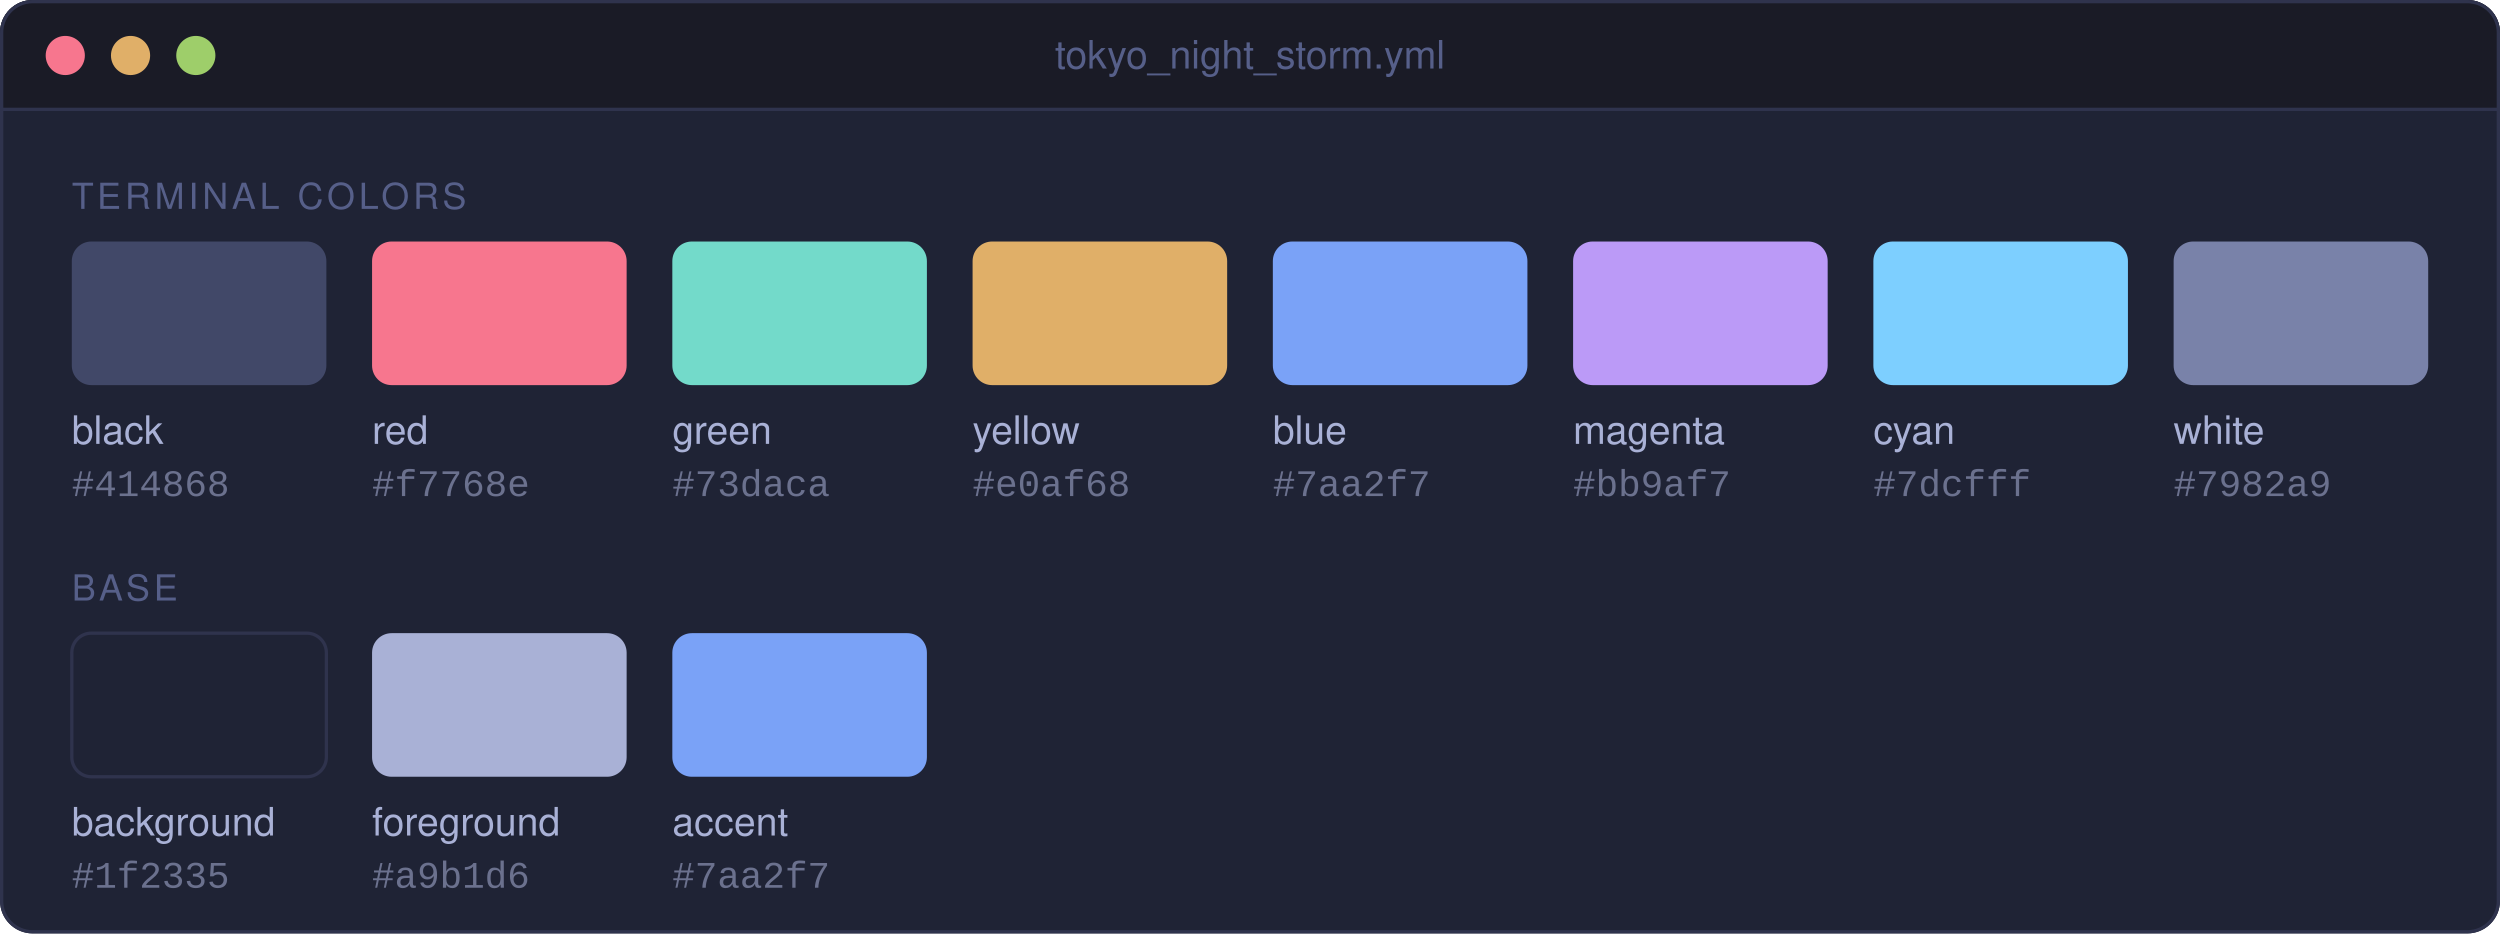
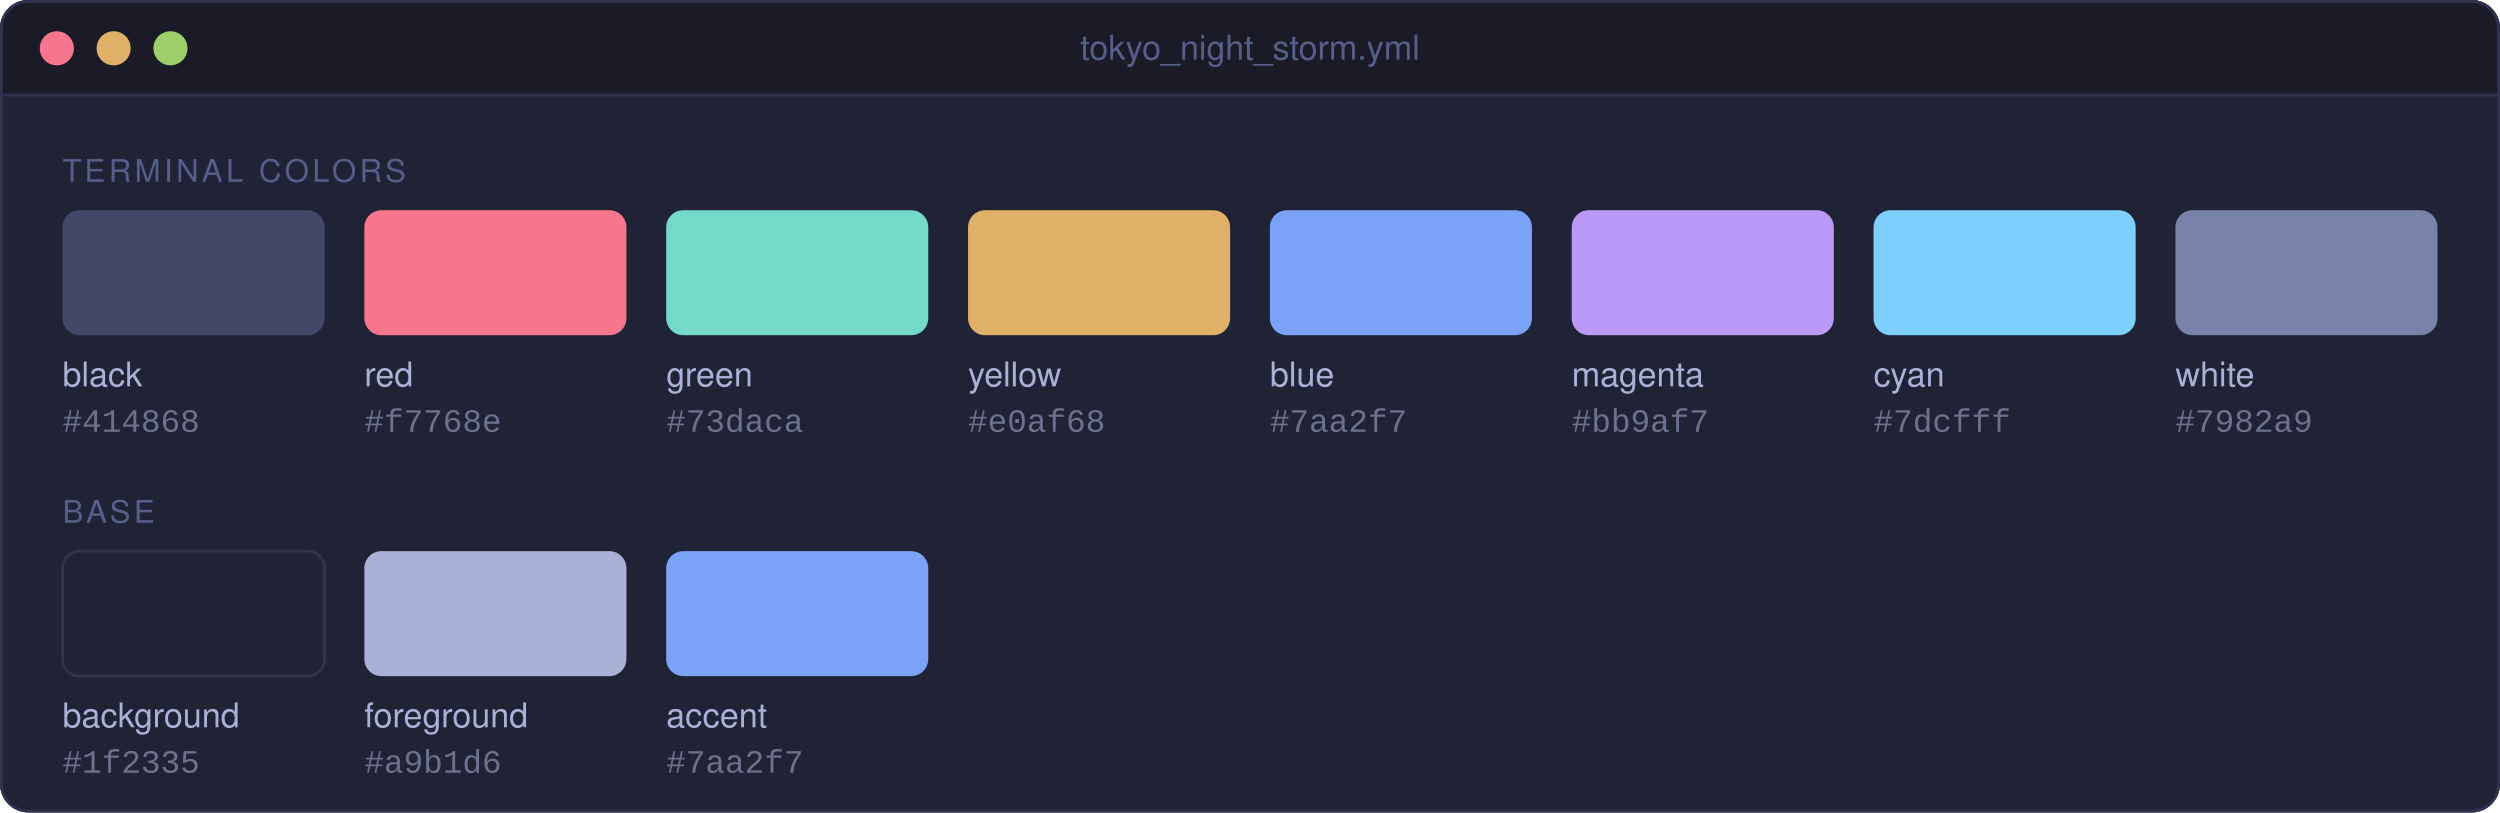
- <svg xmlns="http://www.w3.org/2000/svg" width="766" height="286" viewBox="0 0 766 286" role="img" aria-labelledby="t d">
+ <svg xmlns="http://www.w3.org/2000/svg" width="880" height="286" viewBox="0 0 880 286" role="img" aria-labelledby="t d">
  <defs>
    <clipPath id="w">
-       <rect width="766" height="286" rx="10" />
+       <rect width="880" height="286" rx="10" />
    </clipPath>
  </defs>
  <g clip-path="url(#w)">
-     <rect width="766" height="286" fill="#1f2335" />
-     <rect width="766" height="34" fill="#1a1b26" />
-     <line x1="0" y1="33.5" x2="766" y2="33.5" stroke="#2f334d" />
+     <rect width="880" height="286" fill="#1f2335" />
+     <rect width="880" height="34" fill="#1a1b26" />
+     <line x1="0" y1="33.5" x2="880" y2="33.5" stroke="#2f334d" />
    <circle cx="20" cy="17.0" r="6" fill="#f7768e" />
    <circle cx="40" cy="17.0" r="6" fill="#e0af68" />
    <circle cx="60" cy="17.0" r="6" fill="#9ece6a" />
-     <text x="383.0" y="21.0" text-anchor="middle" font-family="-apple-system, BlinkMacSystemFont, 'Segoe UI', Helvetica, Arial, sans-serif" font-size="12" fill="#565f89">tokyo_night_storm.yml</text>
+     <text x="440.0" y="21.0" text-anchor="middle" font-family="-apple-system, BlinkMacSystemFont, 'Segoe UI', Helvetica, Arial, sans-serif" font-size="12" fill="#565f89">tokyo_night_storm.yml</text>
  </g>
-   <rect x="0.5" y="0.5" width="765" height="285" rx="9.5" fill="none" stroke="#2f334d" />
+   <rect x="0.5" y="0.5" width="879" height="285" rx="9.5" fill="none" stroke="#2f334d" />
  <text x="22" y="64" font-family="-apple-system, BlinkMacSystemFont, 'Segoe UI', Helvetica, Arial, sans-serif" font-size="11" letter-spacing="1.2" fill="#565f89">TERMINAL COLORS</text>
-   <rect x="22" y="74" width="78" height="44" rx="6" fill="#414868" />
-   <text x="22" y="136" font-family="-apple-system, BlinkMacSystemFont, 'Segoe UI', Helvetica, Arial, sans-serif" font-size="12" fill="#a9b1d6">black</text>
-   <text x="22" y="152" font-family="ui-monospace, 'SF Mono', SFMono-Regular, Menlo, Monaco, Consolas, 'Liberation Mono', 'DejaVu Sans Mono', monospace" font-size="11.5" fill="#a9b1d6" fill-opacity="0.55">#414868</text>
-   <rect x="114" y="74" width="78" height="44" rx="6" fill="#f7768e" />
-   <text x="114" y="136" font-family="-apple-system, BlinkMacSystemFont, 'Segoe UI', Helvetica, Arial, sans-serif" font-size="12" fill="#a9b1d6">red</text>
-   <text x="114" y="152" font-family="ui-monospace, 'SF Mono', SFMono-Regular, Menlo, Monaco, Consolas, 'Liberation Mono', 'DejaVu Sans Mono', monospace" font-size="11.5" fill="#a9b1d6" fill-opacity="0.55">#f7768e</text>
-   <rect x="206" y="74" width="78" height="44" rx="6" fill="#73daca" />
-   <text x="206" y="136" font-family="-apple-system, BlinkMacSystemFont, 'Segoe UI', Helvetica, Arial, sans-serif" font-size="12" fill="#a9b1d6">green</text>
-   <text x="206" y="152" font-family="ui-monospace, 'SF Mono', SFMono-Regular, Menlo, Monaco, Consolas, 'Liberation Mono', 'DejaVu Sans Mono', monospace" font-size="11.5" fill="#a9b1d6" fill-opacity="0.55">#73daca</text>
-   <rect x="298" y="74" width="78" height="44" rx="6" fill="#e0af68" />
-   <text x="298" y="136" font-family="-apple-system, BlinkMacSystemFont, 'Segoe UI', Helvetica, Arial, sans-serif" font-size="12" fill="#a9b1d6">yellow</text>
-   <text x="298" y="152" font-family="ui-monospace, 'SF Mono', SFMono-Regular, Menlo, Monaco, Consolas, 'Liberation Mono', 'DejaVu Sans Mono', monospace" font-size="11.5" fill="#a9b1d6" fill-opacity="0.55">#e0af68</text>
-   <rect x="390" y="74" width="78" height="44" rx="6" fill="#7aa2f7" />
-   <text x="390" y="136" font-family="-apple-system, BlinkMacSystemFont, 'Segoe UI', Helvetica, Arial, sans-serif" font-size="12" fill="#a9b1d6">blue</text>
-   <text x="390" y="152" font-family="ui-monospace, 'SF Mono', SFMono-Regular, Menlo, Monaco, Consolas, 'Liberation Mono', 'DejaVu Sans Mono', monospace" font-size="11.5" fill="#a9b1d6" fill-opacity="0.55">#7aa2f7</text>
-   <rect x="482" y="74" width="78" height="44" rx="6" fill="#bb9af7" />
-   <text x="482" y="136" font-family="-apple-system, BlinkMacSystemFont, 'Segoe UI', Helvetica, Arial, sans-serif" font-size="12" fill="#a9b1d6">magenta</text>
-   <text x="482" y="152" font-family="ui-monospace, 'SF Mono', SFMono-Regular, Menlo, Monaco, Consolas, 'Liberation Mono', 'DejaVu Sans Mono', monospace" font-size="11.5" fill="#a9b1d6" fill-opacity="0.55">#bb9af7</text>
-   <rect x="574" y="74" width="78" height="44" rx="6" fill="#7dcfff" />
-   <text x="574" y="136" font-family="-apple-system, BlinkMacSystemFont, 'Segoe UI', Helvetica, Arial, sans-serif" font-size="12" fill="#a9b1d6">cyan</text>
-   <text x="574" y="152" font-family="ui-monospace, 'SF Mono', SFMono-Regular, Menlo, Monaco, Consolas, 'Liberation Mono', 'DejaVu Sans Mono', monospace" font-size="11.5" fill="#a9b1d6" fill-opacity="0.55">#7dcfff</text>
-   <rect x="666" y="74" width="78" height="44" rx="6" fill="#7982a9" />
-   <text x="666" y="136" font-family="-apple-system, BlinkMacSystemFont, 'Segoe UI', Helvetica, Arial, sans-serif" font-size="12" fill="#a9b1d6">white</text>
-   <text x="666" y="152" font-family="ui-monospace, 'SF Mono', SFMono-Regular, Menlo, Monaco, Consolas, 'Liberation Mono', 'DejaVu Sans Mono', monospace" font-size="11.5" fill="#a9b1d6" fill-opacity="0.55">#7982a9</text>
+   <rect x="22.0" y="74" width="92.25" height="44" rx="6" fill="#414868" />
+   <text x="22.0" y="136" font-family="-apple-system, BlinkMacSystemFont, 'Segoe UI', Helvetica, Arial, sans-serif" font-size="12" fill="#a9b1d6">black</text>
+   <text x="22.0" y="152" font-family="ui-monospace, 'SF Mono', SFMono-Regular, Menlo, Monaco, Consolas, 'Liberation Mono', 'DejaVu Sans Mono', monospace" font-size="11.5" fill="#a9b1d6" fill-opacity="0.55">#414868</text>
+   <rect x="128.25" y="74" width="92.25" height="44" rx="6" fill="#f7768e" />
+   <text x="128.25" y="136" font-family="-apple-system, BlinkMacSystemFont, 'Segoe UI', Helvetica, Arial, sans-serif" font-size="12" fill="#a9b1d6">red</text>
+   <text x="128.25" y="152" font-family="ui-monospace, 'SF Mono', SFMono-Regular, Menlo, Monaco, Consolas, 'Liberation Mono', 'DejaVu Sans Mono', monospace" font-size="11.5" fill="#a9b1d6" fill-opacity="0.55">#f7768e</text>
+   <rect x="234.5" y="74" width="92.25" height="44" rx="6" fill="#73daca" />
+   <text x="234.5" y="136" font-family="-apple-system, BlinkMacSystemFont, 'Segoe UI', Helvetica, Arial, sans-serif" font-size="12" fill="#a9b1d6">green</text>
+   <text x="234.5" y="152" font-family="ui-monospace, 'SF Mono', SFMono-Regular, Menlo, Monaco, Consolas, 'Liberation Mono', 'DejaVu Sans Mono', monospace" font-size="11.5" fill="#a9b1d6" fill-opacity="0.55">#73daca</text>
+   <rect x="340.75" y="74" width="92.25" height="44" rx="6" fill="#e0af68" />
+   <text x="340.75" y="136" font-family="-apple-system, BlinkMacSystemFont, 'Segoe UI', Helvetica, Arial, sans-serif" font-size="12" fill="#a9b1d6">yellow</text>
+   <text x="340.75" y="152" font-family="ui-monospace, 'SF Mono', SFMono-Regular, Menlo, Monaco, Consolas, 'Liberation Mono', 'DejaVu Sans Mono', monospace" font-size="11.5" fill="#a9b1d6" fill-opacity="0.55">#e0af68</text>
+   <rect x="447.0" y="74" width="92.25" height="44" rx="6" fill="#7aa2f7" />
+   <text x="447.0" y="136" font-family="-apple-system, BlinkMacSystemFont, 'Segoe UI', Helvetica, Arial, sans-serif" font-size="12" fill="#a9b1d6">blue</text>
+   <text x="447.0" y="152" font-family="ui-monospace, 'SF Mono', SFMono-Regular, Menlo, Monaco, Consolas, 'Liberation Mono', 'DejaVu Sans Mono', monospace" font-size="11.5" fill="#a9b1d6" fill-opacity="0.55">#7aa2f7</text>
+   <rect x="553.25" y="74" width="92.25" height="44" rx="6" fill="#bb9af7" />
+   <text x="553.25" y="136" font-family="-apple-system, BlinkMacSystemFont, 'Segoe UI', Helvetica, Arial, sans-serif" font-size="12" fill="#a9b1d6">magenta</text>
+   <text x="553.25" y="152" font-family="ui-monospace, 'SF Mono', SFMono-Regular, Menlo, Monaco, Consolas, 'Liberation Mono', 'DejaVu Sans Mono', monospace" font-size="11.5" fill="#a9b1d6" fill-opacity="0.55">#bb9af7</text>
+   <rect x="659.5" y="74" width="92.25" height="44" rx="6" fill="#7dcfff" />
+   <text x="659.5" y="136" font-family="-apple-system, BlinkMacSystemFont, 'Segoe UI', Helvetica, Arial, sans-serif" font-size="12" fill="#a9b1d6">cyan</text>
+   <text x="659.5" y="152" font-family="ui-monospace, 'SF Mono', SFMono-Regular, Menlo, Monaco, Consolas, 'Liberation Mono', 'DejaVu Sans Mono', monospace" font-size="11.5" fill="#a9b1d6" fill-opacity="0.55">#7dcfff</text>
+   <rect x="765.75" y="74" width="92.25" height="44" rx="6" fill="#7982a9" />
+   <text x="765.75" y="136" font-family="-apple-system, BlinkMacSystemFont, 'Segoe UI', Helvetica, Arial, sans-serif" font-size="12" fill="#a9b1d6">white</text>
+   <text x="765.75" y="152" font-family="ui-monospace, 'SF Mono', SFMono-Regular, Menlo, Monaco, Consolas, 'Liberation Mono', 'DejaVu Sans Mono', monospace" font-size="11.5" fill="#a9b1d6" fill-opacity="0.55">#7982a9</text>
  <text x="22" y="184" font-family="-apple-system, BlinkMacSystemFont, 'Segoe UI', Helvetica, Arial, sans-serif" font-size="11" letter-spacing="1.2" fill="#565f89">BASE</text>
-   <rect x="22" y="194" width="78" height="44" rx="6" fill="#1f2335" stroke="#2f334d" />
-   <text x="22" y="256" font-family="-apple-system, BlinkMacSystemFont, 'Segoe UI', Helvetica, Arial, sans-serif" font-size="12" fill="#a9b1d6">background</text>
-   <text x="22" y="272" font-family="ui-monospace, 'SF Mono', SFMono-Regular, Menlo, Monaco, Consolas, 'Liberation Mono', 'DejaVu Sans Mono', monospace" font-size="11.5" fill="#a9b1d6" fill-opacity="0.55">#1f2335</text>
-   <rect x="114" y="194" width="78" height="44" rx="6" fill="#a9b1d6" />
-   <text x="114" y="256" font-family="-apple-system, BlinkMacSystemFont, 'Segoe UI', Helvetica, Arial, sans-serif" font-size="12" fill="#a9b1d6">foreground</text>
-   <text x="114" y="272" font-family="ui-monospace, 'SF Mono', SFMono-Regular, Menlo, Monaco, Consolas, 'Liberation Mono', 'DejaVu Sans Mono', monospace" font-size="11.5" fill="#a9b1d6" fill-opacity="0.55">#a9b1d6</text>
-   <rect x="206" y="194" width="78" height="44" rx="6" fill="#7aa2f7" />
-   <text x="206" y="256" font-family="-apple-system, BlinkMacSystemFont, 'Segoe UI', Helvetica, Arial, sans-serif" font-size="12" fill="#a9b1d6">accent</text>
-   <text x="206" y="272" font-family="ui-monospace, 'SF Mono', SFMono-Regular, Menlo, Monaco, Consolas, 'Liberation Mono', 'DejaVu Sans Mono', monospace" font-size="11.5" fill="#a9b1d6" fill-opacity="0.55">#7aa2f7</text>
+   <rect x="22.0" y="194" width="92.25" height="44" rx="6" fill="#1f2335" stroke="#2f334d" />
+   <text x="22.0" y="256" font-family="-apple-system, BlinkMacSystemFont, 'Segoe UI', Helvetica, Arial, sans-serif" font-size="12" fill="#a9b1d6">background</text>
+   <text x="22.0" y="272" font-family="ui-monospace, 'SF Mono', SFMono-Regular, Menlo, Monaco, Consolas, 'Liberation Mono', 'DejaVu Sans Mono', monospace" font-size="11.5" fill="#a9b1d6" fill-opacity="0.55">#1f2335</text>
+   <rect x="128.25" y="194" width="92.25" height="44" rx="6" fill="#a9b1d6" />
+   <text x="128.25" y="256" font-family="-apple-system, BlinkMacSystemFont, 'Segoe UI', Helvetica, Arial, sans-serif" font-size="12" fill="#a9b1d6">foreground</text>
+   <text x="128.25" y="272" font-family="ui-monospace, 'SF Mono', SFMono-Regular, Menlo, Monaco, Consolas, 'Liberation Mono', 'DejaVu Sans Mono', monospace" font-size="11.5" fill="#a9b1d6" fill-opacity="0.55">#a9b1d6</text>
+   <rect x="234.5" y="194" width="92.25" height="44" rx="6" fill="#7aa2f7" />
+   <text x="234.5" y="256" font-family="-apple-system, BlinkMacSystemFont, 'Segoe UI', Helvetica, Arial, sans-serif" font-size="12" fill="#a9b1d6">accent</text>
+   <text x="234.5" y="272" font-family="ui-monospace, 'SF Mono', SFMono-Regular, Menlo, Monaco, Consolas, 'Liberation Mono', 'DejaVu Sans Mono', monospace" font-size="11.5" fill="#a9b1d6" fill-opacity="0.55">#7aa2f7</text>
</svg>
